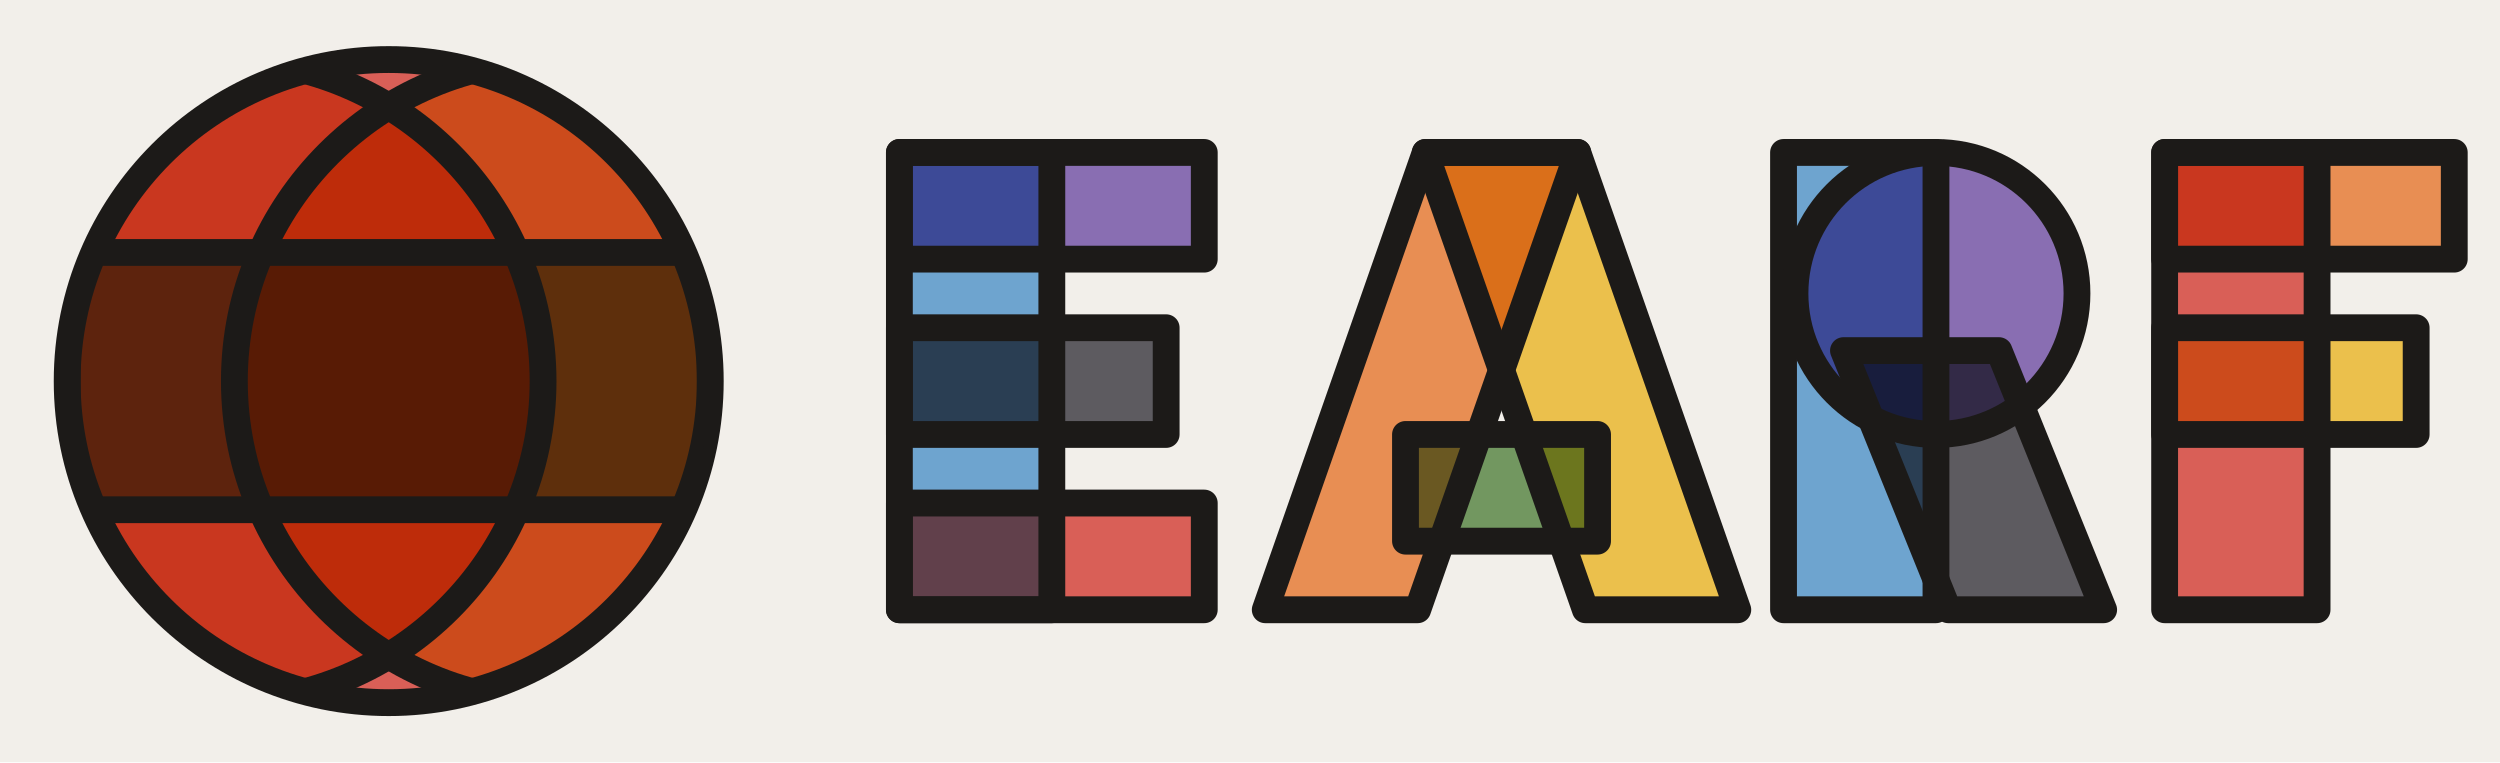
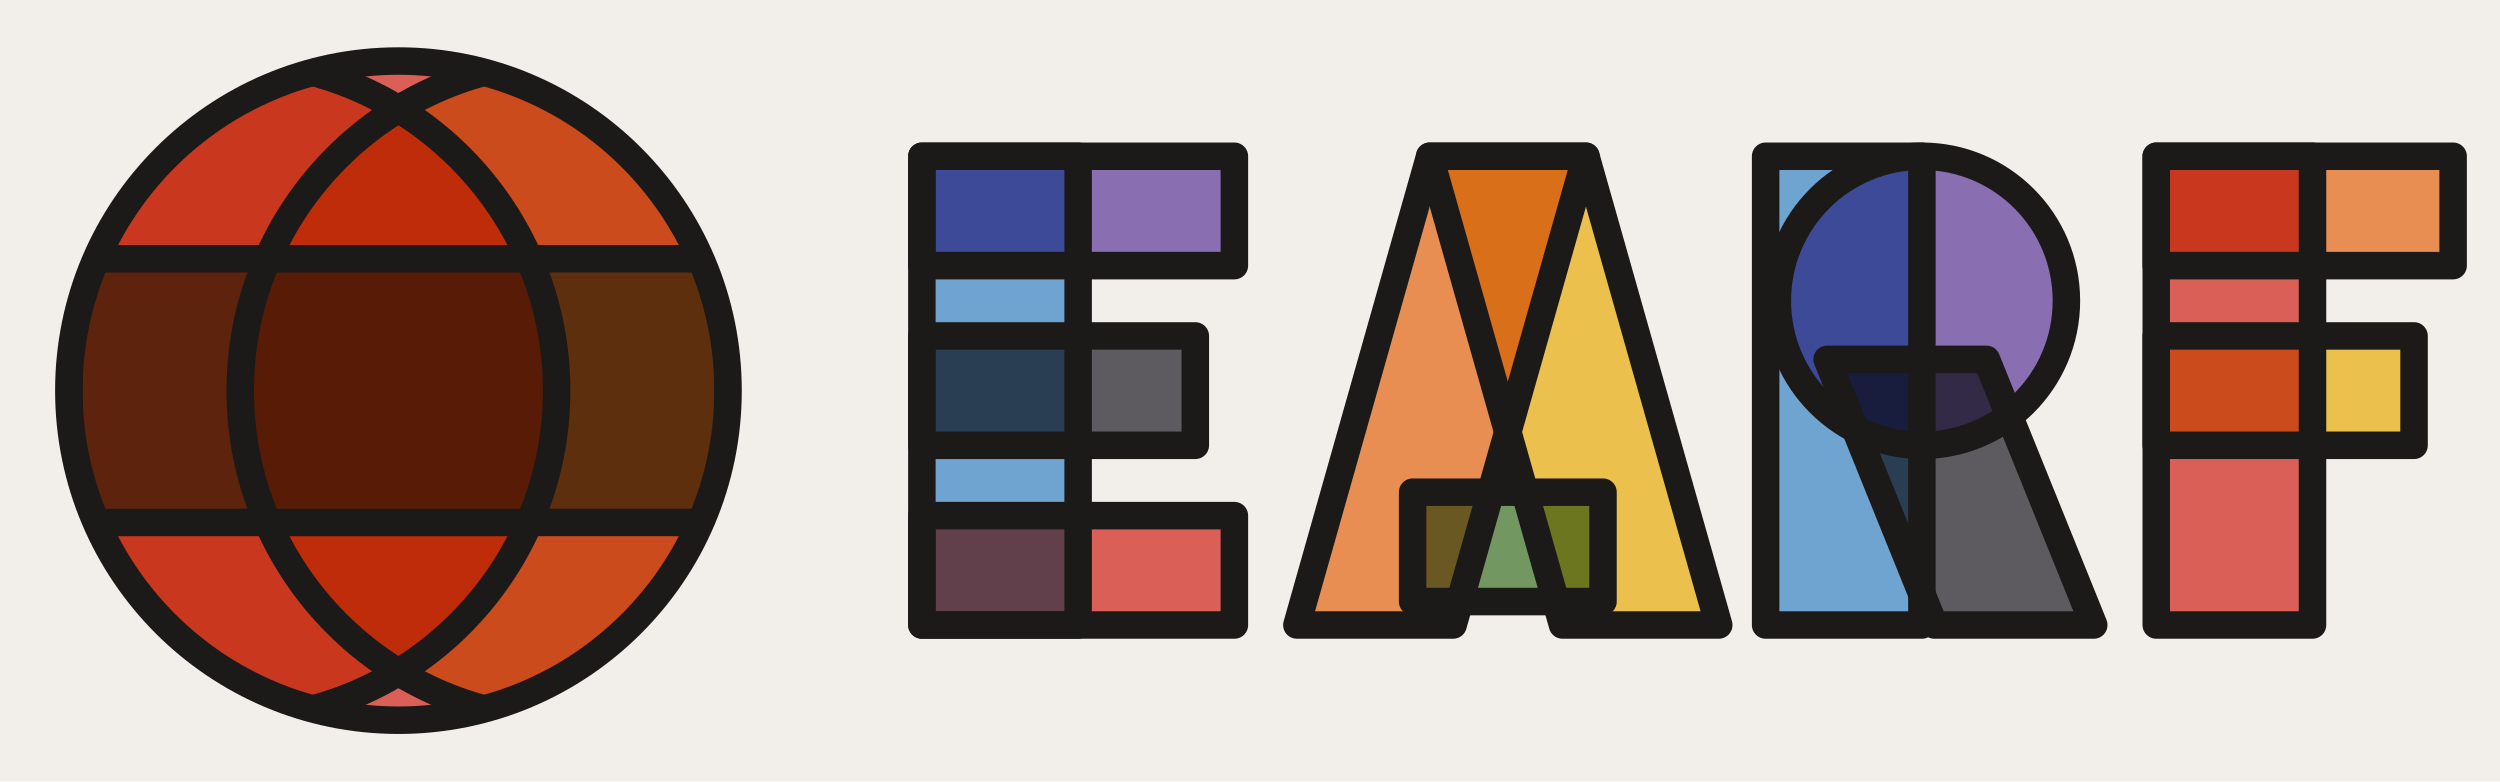
- <svg xmlns="http://www.w3.org/2000/svg" viewBox="-30 -100 1640 500" width="1640" height="500">
-   <rect x="-30" y="-100" width="1640" height="500" fill="#F2EFEA" />
+ <svg xmlns="http://www.w3.org/2000/svg" viewBox="-30 -100 1600 500" width="1600" height="500">
+   <rect x="-30" y="-100" width="1600" height="500" fill="#F2EFEA" />
  <defs>
    <clipPath id="cut">
      <circle cx="225" cy="150" r="210.938" />
    </clipPath>
  </defs>
  <g style="isolation:isolate">
    <circle cx="225" cy="150" r="210.938" fill="#D2382F" fill-opacity="0.78" style="mix-blend-mode:multiply" />
    <g clip-path="url(#cut)">
      <circle cx="115.313" cy="150" r="210.938" fill="#E5732A" fill-opacity="0.78" style="mix-blend-mode:multiply" />
    </g>
    <g clip-path="url(#cut)">
      <circle cx="334.688" cy="150" r="210.938" fill="#E9B320" fill-opacity="0.78" style="mix-blend-mode:multiply" />
    </g>
    <g clip-path="url(#cut)">
      <rect x="14.062" y="65.625" width="421.875" height="168.75" fill="#4F7F3A" fill-opacity="0.78" style="mix-blend-mode:multiply" />
    </g>
    <rect x="560" y="0" width="100" height="300" fill="#4A90C8" fill-opacity="0.78" style="mix-blend-mode:multiply" />
    <rect x="560" y="0" width="200" height="70" fill="#6C4BA3" fill-opacity="0.78" style="mix-blend-mode:multiply" />
    <rect x="560" y="115" width="175" height="70" fill="#34323A" fill-opacity="0.78" style="mix-blend-mode:multiply" />
    <rect x="560" y="230" width="200" height="70" fill="#D2382F" fill-opacity="0.78" style="mix-blend-mode:multiply" />
-     <polygon points="800,300 900,300 1005,0 905,0" fill="#E5732A" fill-opacity="0.78" style="mix-blend-mode:multiply" />
-     <polygon points="1010,300 1110,300 1005,0 905,0" fill="#E9B320" fill-opacity="0.78" style="mix-blend-mode:multiply" />
-     <rect x="892" y="185" width="126" height="70" fill="#4F7F3A" fill-opacity="0.78" style="mix-blend-mode:multiply" />
-     <rect x="1140" y="0" width="100" height="300" fill="#4A90C8" fill-opacity="0.78" style="mix-blend-mode:multiply" />
-     <circle cx="1240" cy="92.5" r="92.5" fill="#6C4BA3" fill-opacity="0.78" style="mix-blend-mode:multiply" />
-     <polygon points="1248,300 1350,300 1281.32,130 1179.32,130" fill="#34323A" fill-opacity="0.78" style="mix-blend-mode:multiply" />
-     <rect x="1390" y="0" width="100" height="300" fill="#D2382F" fill-opacity="0.78" style="mix-blend-mode:multiply" />
-     <rect x="1390" y="0" width="190" height="70" fill="#E5732A" fill-opacity="0.78" style="mix-blend-mode:multiply" />
-     <rect x="1390" y="115" width="165" height="70" fill="#E9B320" fill-opacity="0.78" style="mix-blend-mode:multiply" />
+     <polygon points="800,300 900,300 985,0 885,0" fill="#E5732A" fill-opacity="0.78" style="mix-blend-mode:multiply" />
+     <polygon points="970,300 1070,300 985,0 885,0" fill="#E9B320" fill-opacity="0.78" style="mix-blend-mode:multiply" />
+     <rect x="874.083" y="215" width="121.833" height="70" fill="#4F7F3A" fill-opacity="0.78" style="mix-blend-mode:multiply" />
+     <rect x="1100" y="0" width="100" height="300" fill="#4A90C8" fill-opacity="0.78" style="mix-blend-mode:multiply" />
+     <circle cx="1200" cy="92.5" r="92.5" fill="#6C4BA3" fill-opacity="0.78" style="mix-blend-mode:multiply" />
+     <polygon points="1208,300 1310,300 1241.32,130 1139.32,130" fill="#34323A" fill-opacity="0.78" style="mix-blend-mode:multiply" />
+     <rect x="1350" y="0" width="100" height="300" fill="#D2382F" fill-opacity="0.78" style="mix-blend-mode:multiply" />
+     <rect x="1350" y="0" width="190" height="70" fill="#E5732A" fill-opacity="0.78" style="mix-blend-mode:multiply" />
+     <rect x="1350" y="115" width="165" height="70" fill="#E9B320" fill-opacity="0.78" style="mix-blend-mode:multiply" />
  </g>
  <circle cx="225" cy="150" r="210.938" fill="none" stroke="#1C1A18" stroke-width="17.6" stroke-linejoin="round" />
  <g clip-path="url(#cut)">
    <circle cx="115.313" cy="150" r="210.938" fill="none" stroke="#1C1A18" stroke-width="17.6" stroke-linejoin="round" />
  </g>
  <g clip-path="url(#cut)">
    <circle cx="334.688" cy="150" r="210.938" fill="none" stroke="#1C1A18" stroke-width="17.6" stroke-linejoin="round" />
  </g>
  <g clip-path="url(#cut)">
    <rect x="14.062" y="65.625" width="421.875" height="168.75" fill="none" stroke="#1C1A18" stroke-width="17.6" stroke-linejoin="round" />
  </g>
  <rect x="560" y="0" width="100" height="300" fill="none" stroke="#1C1A18" stroke-width="17.6" stroke-linejoin="round" />
  <rect x="560" y="0" width="200" height="70" fill="none" stroke="#1C1A18" stroke-width="17.6" stroke-linejoin="round" />
  <rect x="560" y="115" width="175" height="70" fill="none" stroke="#1C1A18" stroke-width="17.6" stroke-linejoin="round" />
  <rect x="560" y="230" width="200" height="70" fill="none" stroke="#1C1A18" stroke-width="17.6" stroke-linejoin="round" />
-   <polygon points="800,300 900,300 1005,0 905,0" fill="none" stroke="#1C1A18" stroke-width="17.6" stroke-linejoin="round" />
-   <polygon points="1010,300 1110,300 1005,0 905,0" fill="none" stroke="#1C1A18" stroke-width="17.6" stroke-linejoin="round" />
-   <rect x="892" y="185" width="126" height="70" fill="none" stroke="#1C1A18" stroke-width="17.6" stroke-linejoin="round" />
-   <rect x="1140" y="0" width="100" height="300" fill="none" stroke="#1C1A18" stroke-width="17.6" stroke-linejoin="round" />
-   <circle cx="1240" cy="92.5" r="92.5" fill="none" stroke="#1C1A18" stroke-width="17.6" stroke-linejoin="round" />
-   <polygon points="1248,300 1350,300 1281.32,130 1179.32,130" fill="none" stroke="#1C1A18" stroke-width="17.6" stroke-linejoin="round" />
-   <rect x="1390" y="0" width="100" height="300" fill="none" stroke="#1C1A18" stroke-width="17.6" stroke-linejoin="round" />
-   <rect x="1390" y="0" width="190" height="70" fill="none" stroke="#1C1A18" stroke-width="17.6" stroke-linejoin="round" />
-   <rect x="1390" y="115" width="165" height="70" fill="none" stroke="#1C1A18" stroke-width="17.6" stroke-linejoin="round" />
+   <polygon points="800,300 900,300 985,0 885,0" fill="none" stroke="#1C1A18" stroke-width="17.6" stroke-linejoin="round" />
+   <polygon points="970,300 1070,300 985,0 885,0" fill="none" stroke="#1C1A18" stroke-width="17.6" stroke-linejoin="round" />
+   <rect x="874.083" y="215" width="121.833" height="70" fill="none" stroke="#1C1A18" stroke-width="17.6" stroke-linejoin="round" />
+   <rect x="1100" y="0" width="100" height="300" fill="none" stroke="#1C1A18" stroke-width="17.6" stroke-linejoin="round" />
+   <circle cx="1200" cy="92.5" r="92.5" fill="none" stroke="#1C1A18" stroke-width="17.6" stroke-linejoin="round" />
+   <polygon points="1208,300 1310,300 1241.32,130 1139.32,130" fill="none" stroke="#1C1A18" stroke-width="17.6" stroke-linejoin="round" />
+   <rect x="1350" y="0" width="100" height="300" fill="none" stroke="#1C1A18" stroke-width="17.6" stroke-linejoin="round" />
+   <rect x="1350" y="0" width="190" height="70" fill="none" stroke="#1C1A18" stroke-width="17.6" stroke-linejoin="round" />
+   <rect x="1350" y="115" width="165" height="70" fill="none" stroke="#1C1A18" stroke-width="17.6" stroke-linejoin="round" />
</svg>
